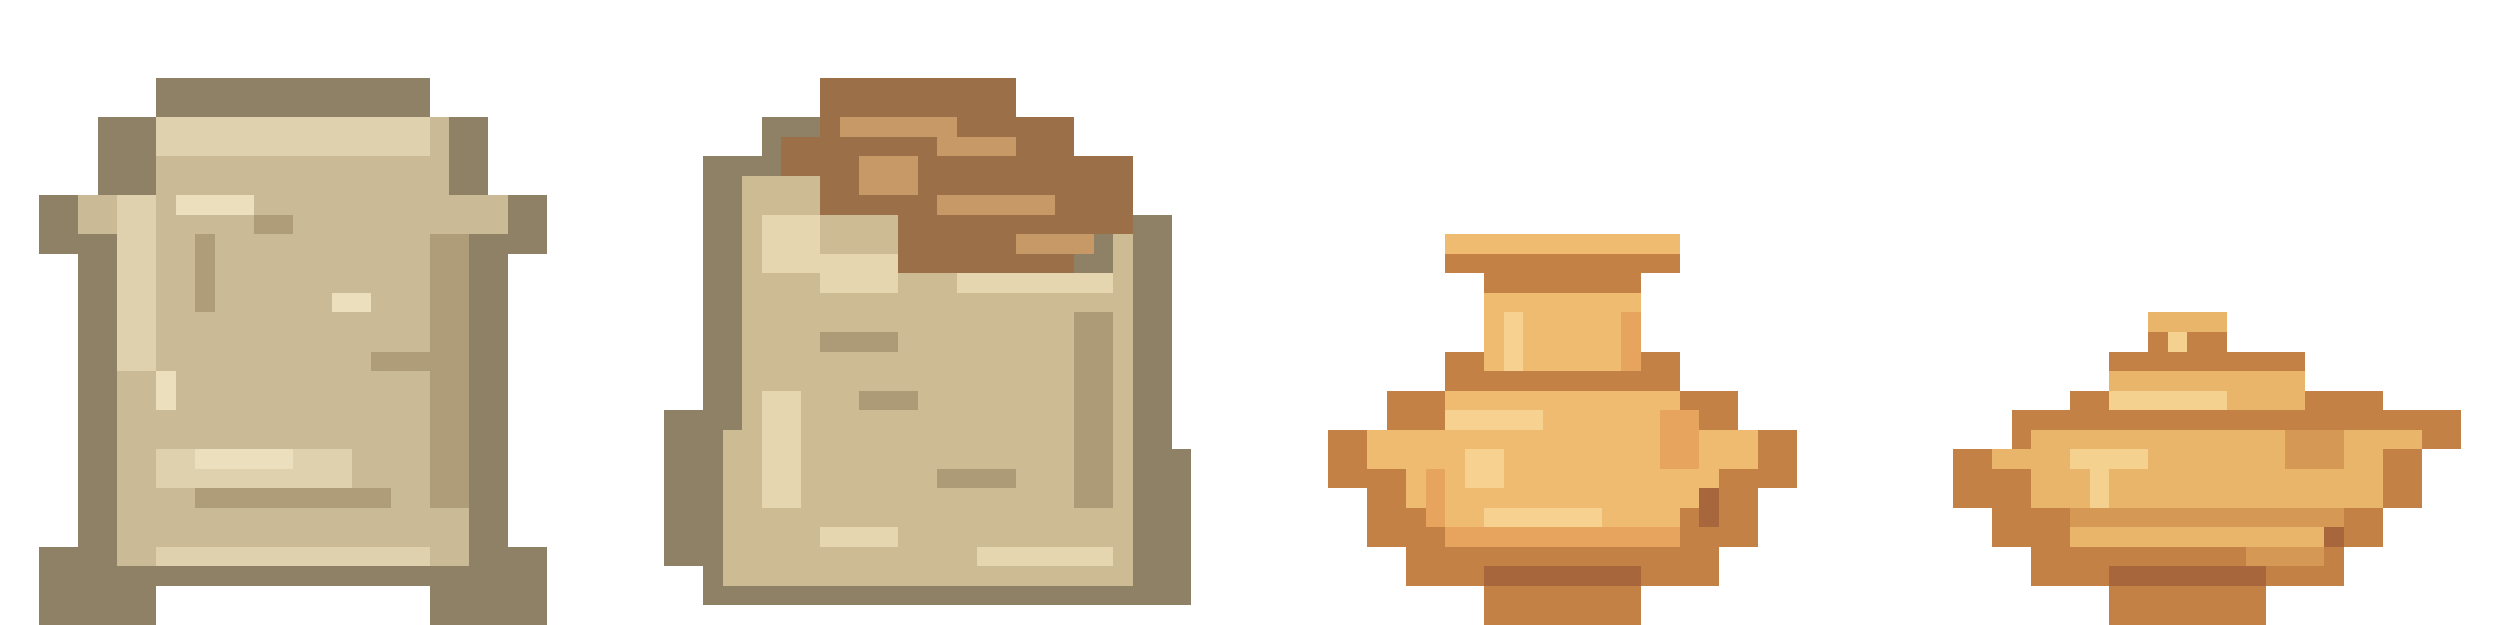
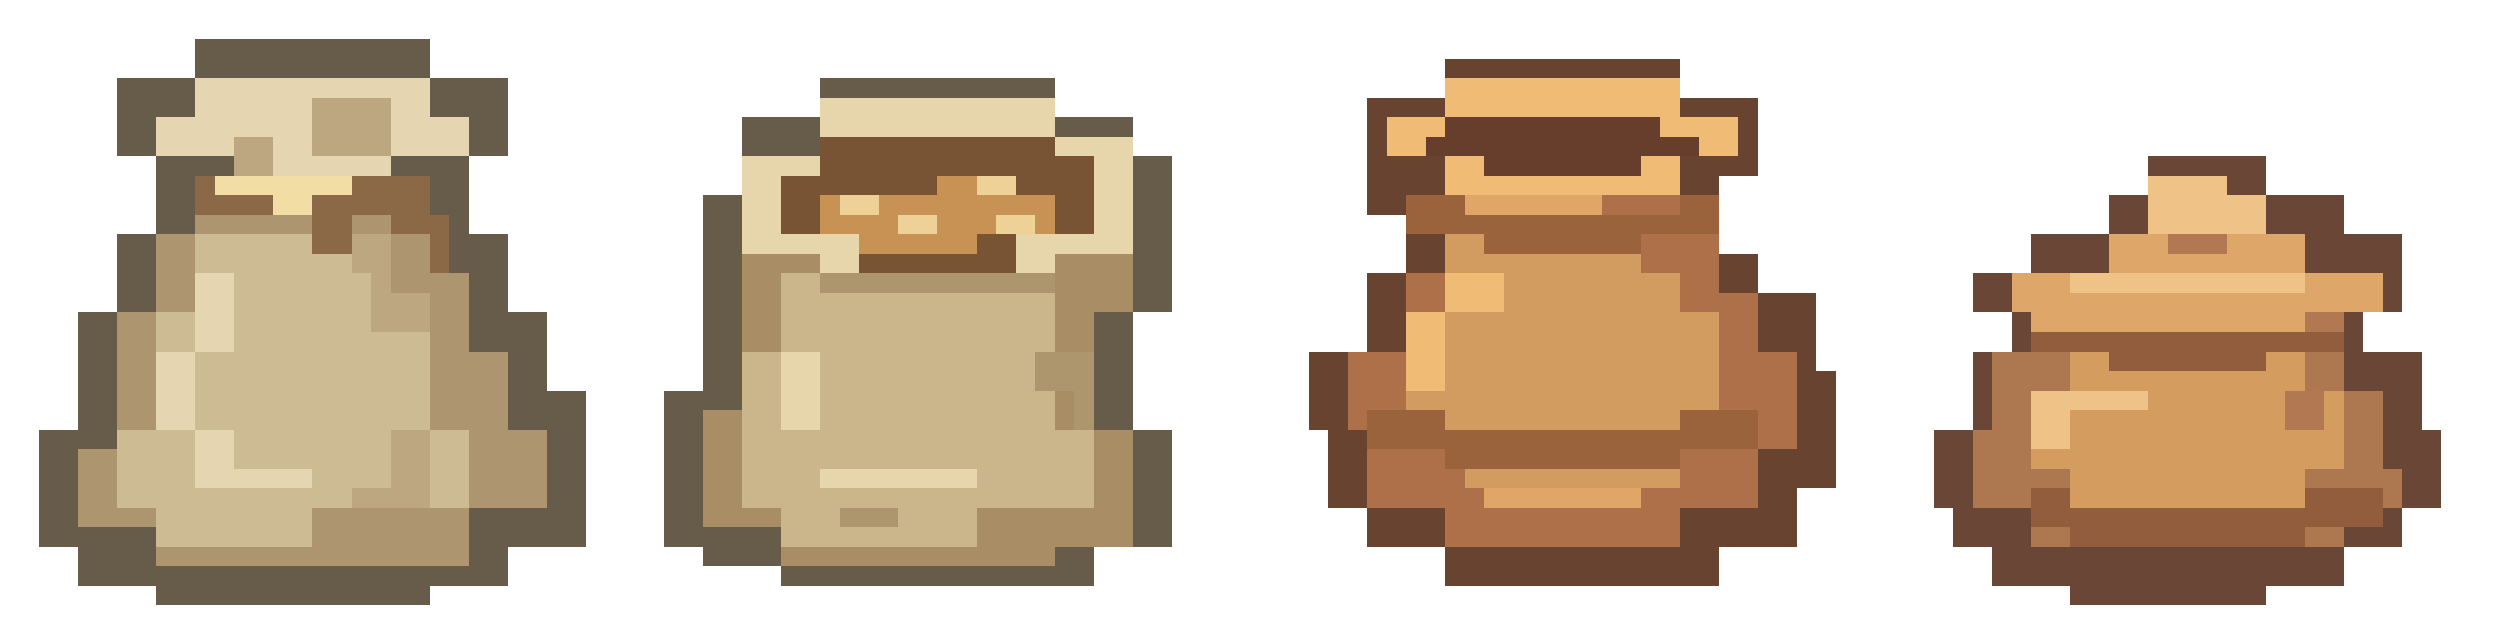
<svg xmlns="http://www.w3.org/2000/svg" width="64" height="16" viewBox="0 0 64 16" shape-rendering="crispEdges">
  <g>
-     <path fill="#8e8165" d="M4 2h7v1h1.5v2h1.5v1.5h-1v7.5h1v2h-3v-1H4v1H1v-2h1V6.5H1V5h1.5V3H4z" />
-     <path fill="#cabb96" d="M4 3h7.5v2H13v1H12v8.5H3V6H2V5h2z" />
-     <path fill="#dfd1ae" d="M4 3h7v1H4zM3 5h1v4.5H3zM4 11.5h5v1H4zM4 14h7v.5H4z" />
-     <path fill="#af9c79" d="M11 6h1v7h-1zM9.5 9h1.5v.5H9.5zM5 6h.5v2H5zM5 12.5h5v.5H5zM6.5 5.5h1v.5h-1z" />
-     <path fill="#ebdfbe" d="M4.5 5h2v.5h-2zM4 9.5h.5v1H4zM5 11.5h2.5v.5H5zM8.5 7.5h1v.5h-1z" />
+     <path fill="#675b49" d="M5 1h6v1h2v2h-1v2h1v2h1v2h1v4h-2v1h-2v.5H4V15H2v-1H1v-3h1V8h1V6h1V4H3V2h2z" />
+     <path fill="#ad9570" d="M5 5h6v2h1v2h1v2h1v2h-2v1.5H4v-1H2v-2h1V8h1V6h1z" />
+     <path fill="#cdbb93" d="M5 6h5v2h1v3h1v2H8v1H4v-1H3v-2h1V8h1z" />
+     <path fill="#e5d6b1" d="M5 2h6v1h1v1h-2v1H6V4H4V3h1zM5 7h1v2H5v2H4V9h1zM5 11h1v1h2v.5H5z" />
+     <path fill="#bda780" d="M8 2.5h2V4H8zM6 3.5h1v1.5H6zM9 6h1v1.5h1v1h-1.5V7H9zM10 11h1v2H9v-.5h1z" />
+     <path fill="#8b6846" d="M5 4.5h6v1H9v1H8v-1H5zM10 5.5h1.5V7h-.5V6h-1z" />
+     <path fill="#f2dda5" d="M5.5 4.5H9V5H5.5zM7 5h1v.5H7z" />
  </g>
  <g transform="translate(16)">
-     <path fill="#8e8165" d="M5 2h5v1h1.5v1H13v1.5h1v6h.5v4H2v-1H1v-4h1V4h1.5V3H5z" />
-     <path fill="#cdbb93" d="M3 4.5h2v1H7V7h5.5V6H13v9H2.5v-4H3z" />
-     <path fill="#9b7049" d="M5 2h5v1h1.5v1H13v2h-1.5v1H7V5.5H5v-1H4v-1h1z" />
-     <path fill="#c79967" d="M5.5 3h3v.5h-3zM6 4h1.5v1H6zM8 3.5h2v.5H8zM8 5h3v.5H8zM10 6h2v.5h-2z" />
-     <path fill="#e6d6b0" d="M3.5 5.5H5v1h2v1H5V7H3.5zM8.5 7h4v.5h-4zM3.5 10h1v3h-1zM5 13.5h2v.5H5zM9 14h3.5v.5H9z" />
-     <path fill="#ad9b77" d="M5 8.5h2v.5H5zM6 10h1.5v.5H6zM11.5 8h1v5h-1zM8 12h2v.5H8z" />
+     <path fill="#675b49" d="M5 2h6v1h2v1h1v4h-1v3h1v3h-2v1H4v-.5H2V14H1v-4h1V5h1V3h2z" />
+     <path fill="#a88d65" d="M3 6h10v2h-1v3h1v3h-2v.5H4v-1H2v-3h1z" />
+     <path fill="#cbb58b" d="M4 7h7v4h1v2H9v1H4v-1H3V9h1z" />
+     <path fill="#e7d5ac" d="M5 2.5h6v1h2v3h-2v1H5v-1H3V4h2zM4 9h1v2H4zM5 12h4v.5H5z" />
+     <path fill="#785435" d="M5 3.5h6V4h1v2h-2v1H6V6H4V4.5h1z" />
+     <path fill="#c79253" d="M5 5h3v-.5h2V5h1v1H9v.5H6V6H5z" />
+     <path fill="#edd197" d="M5.5 5h1v.5h-1zM7 5.5h1V6H7zM9 4.5h1v.5H9zM9.5 5.5h1V6h-1z" />
+     <path fill="#ad966e" d="M5 7h6v.5H5zM10.5 9H12v2h-.5v-1h-1zM5.5 13H7v.5H5.5z" />
  </g>
  <g transform="translate(32)">
-     <path fill="#c38145" d="M5 6h6v1h-1v2h1v1h1.5v1H14v1.5h-1v1.5h-1v1h-2v1H6v-1H4v-1H3v-1.5H2V11h1.5v-1H5V9h1V7H5z" />
-     <path fill="#efbb70" d="M5 6h6v.5H5zM6 7.5h4v2H6zM5 10h6v1H5zM4 11h8v2H4zM5 13h6v1H5zM3 11h1v1H3zM12 11h1v1h-1z" />
-     <path fill="#e6a45f" d="M4.5 12h.5v1.5h-.5zM5 13.5h6v.5H5zM9.5 8h.5v1.5h-.5zM10.5 10.5h1V12h-1z" />
-     <path fill="#f7d18f" d="M6.5 8h.5v1.5h-.5zM5 10.5h2.5v.5H5zM5.5 11.5h1v1h-1zM6 13h3v.5H6z" />
-     <path fill="#a8663d" d="M6 14.5h4v.5H6zM11.5 12.5h.5v1h-.5z" />
+     <path fill="#684330" d="M5 1.5h6v1h2v2h-1v2h1v1h1.5v2H15v3h-1v1.5h-2v1H5v-1H3v-1H2v-2H1.5v-2H3v-2h1v-1.5H3v-3h2z" />
+     <path fill="#ad7048" d="M5 4h6v2h1v1.5h1V9h1v2.5h-1V13h-2v1H5v-1H3v-2H2.5V9H4V7h1z" />
+     <path fill="#d29b60" d="M5 6h5v1h1v1h1v2.5h-1v2H5.5v-1H4V9h1z" />
+     <path fill="#f0bb75" d="M5 2h6v1h1.5v1H11v1H5V4H3.5V3H5zM5 7h1.5v1H5v2H4V8h1zM6 11h3v.5H6z" />
+     <path fill="#673e2b" d="M5 3h5.5v.5h1v.5H10v.5H6V4H4.5v-.5H5z" />
+     <path fill="#9b633c" d="M4 5h2v.5h5V5h1v1h-2v.5H6V6H4zM3 10.5h2v.5h6v-.5h2v1h-2v.5H5v-.5H3z" />
+     <path fill="#e0a668" d="M5.5 5H9v.5H5.5zM6 12.5h4v.5H6z" />
  </g>
  <g transform="translate(48)">
-     <path fill="#c38145" d="M7 8h2v1h2v1h2v.5h2v1h-1v1.5h-1v1h-1v1h-2v1H6v-1H4v-1H3v-1H2v-1.5h1.5v-1H5V10h1V9h1z" />
-     <path fill="#e9b56a" d="M7 8h2v.5H7zM6 9.5h5v1H6zM4 11h9v2H4zM5 13h7v1H5zM3 11.5h1v.5H3zM13 11h1v.5h-1z" />
-     <path fill="#f5d190" d="M7.5 8.5H8v.5h-.5zM6 10h3v.5H6zM5 11.5h2v.5H5zM5.5 12h.5v1h-.5z" />
-     <path fill="#d69855" d="M5 13h7v.5H5zM10.5 11H12v1h-1.5zM9.5 14h2v.5h-2z" />
-     <path fill="#a8663d" d="M6 14.5h4v.5H6zM11.5 13.5h.5v.5h-.5z" />
+     <path fill="#694636" d="M7 4h3v1h2v1h1.5v2h-1V9H14v2h.5v2h-1v1H12v1h-2v.5H5V15H3v-1H2v-1H1.5v-2h1V9h1V8h-1V7H4V6h2V5h1z" />
+     <path fill="#ad7750" d="M4 8h8v2h1v2h.5v1H12v1H4v-1H2.5v-2H3V9h1z" />
+     <path fill="#d59c60" d="M5 9h6v1h1v2h-1v1H5v-1H4v-2h1z" />
+     <path fill="#dea669" d="M6 6h5v1h2v1h-1v1H4V8H3.5V7H6z" />
+     <path fill="#efc387" d="M5 7h6v.5H5zM7 4.5h2V5h1v1H9v.5H7.5V6H7zM4 10h3v.5H5v1H4z" />
+     <path fill="#915d3d" d="M4 8.5h8V9h-2v.5H6V9H4zM4 12.5h1v.5h6v-.5h2v1h-2v.5H5v-.5H4z" />
+     <path fill="#b27851" d="M7.5 6H9v.5H7.5zM11 8h1v.5h-1zM10.5 10h1v1h-1z" />
  </g>
</svg>
